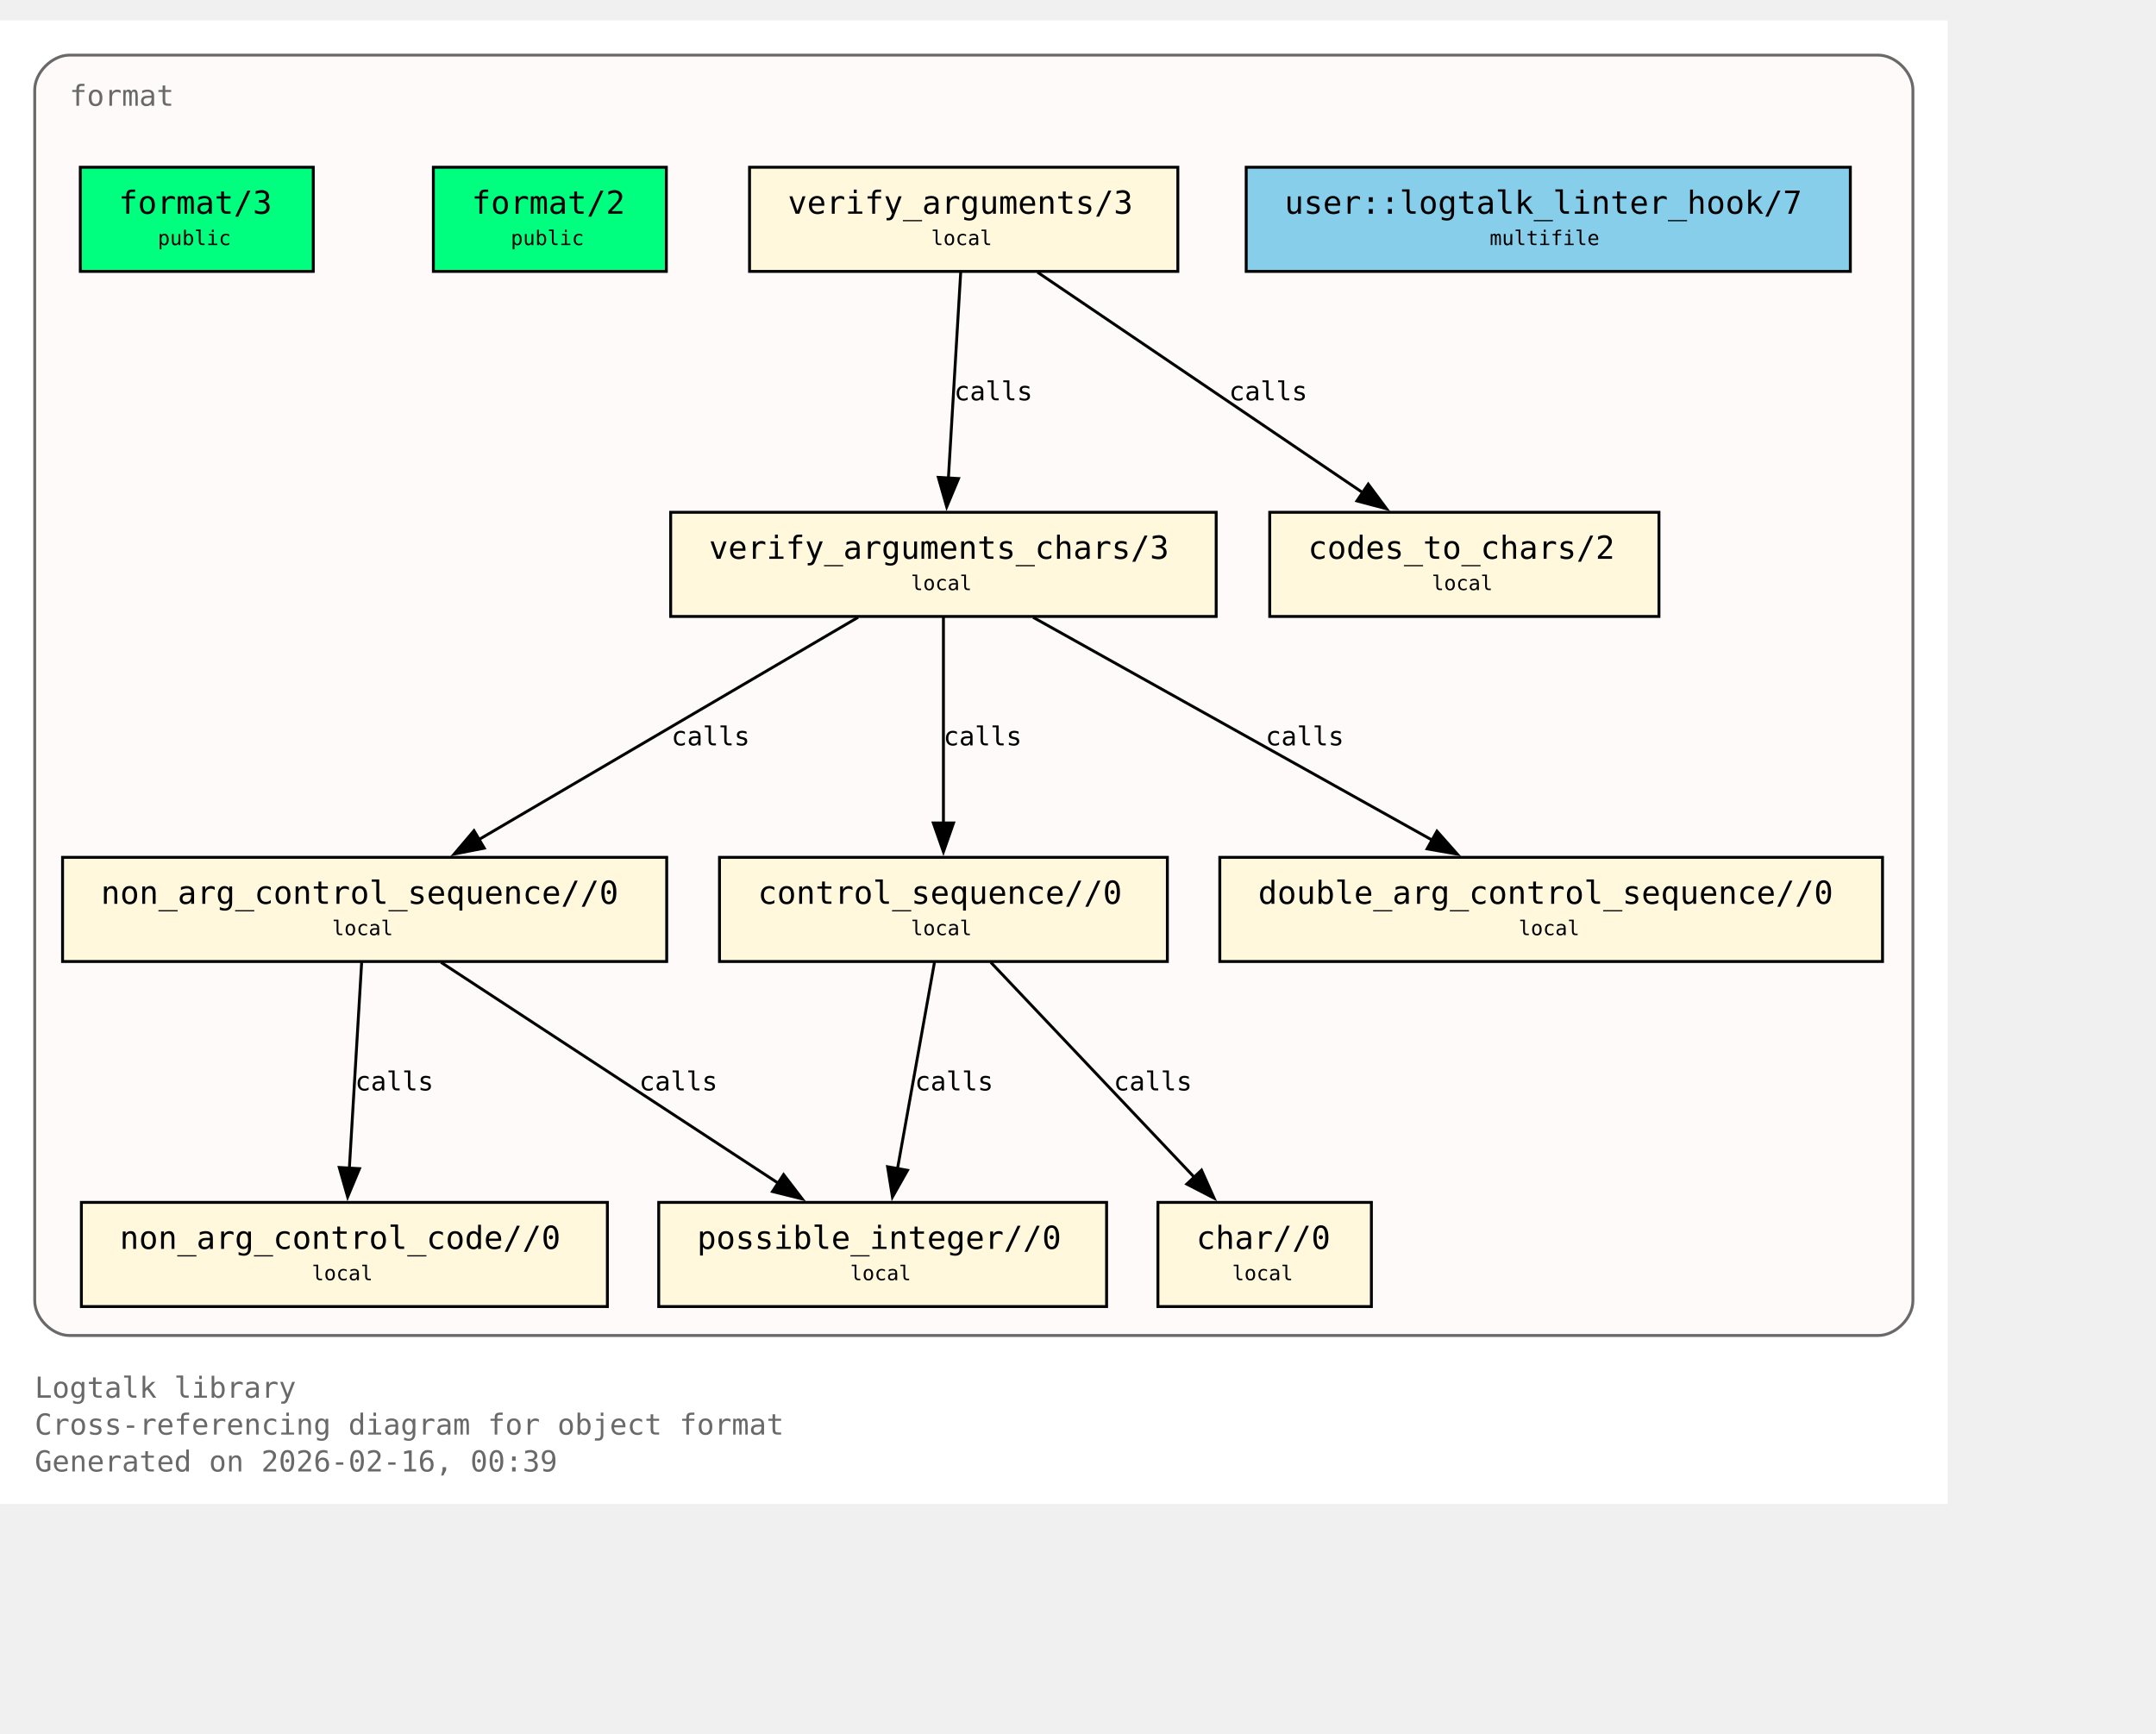
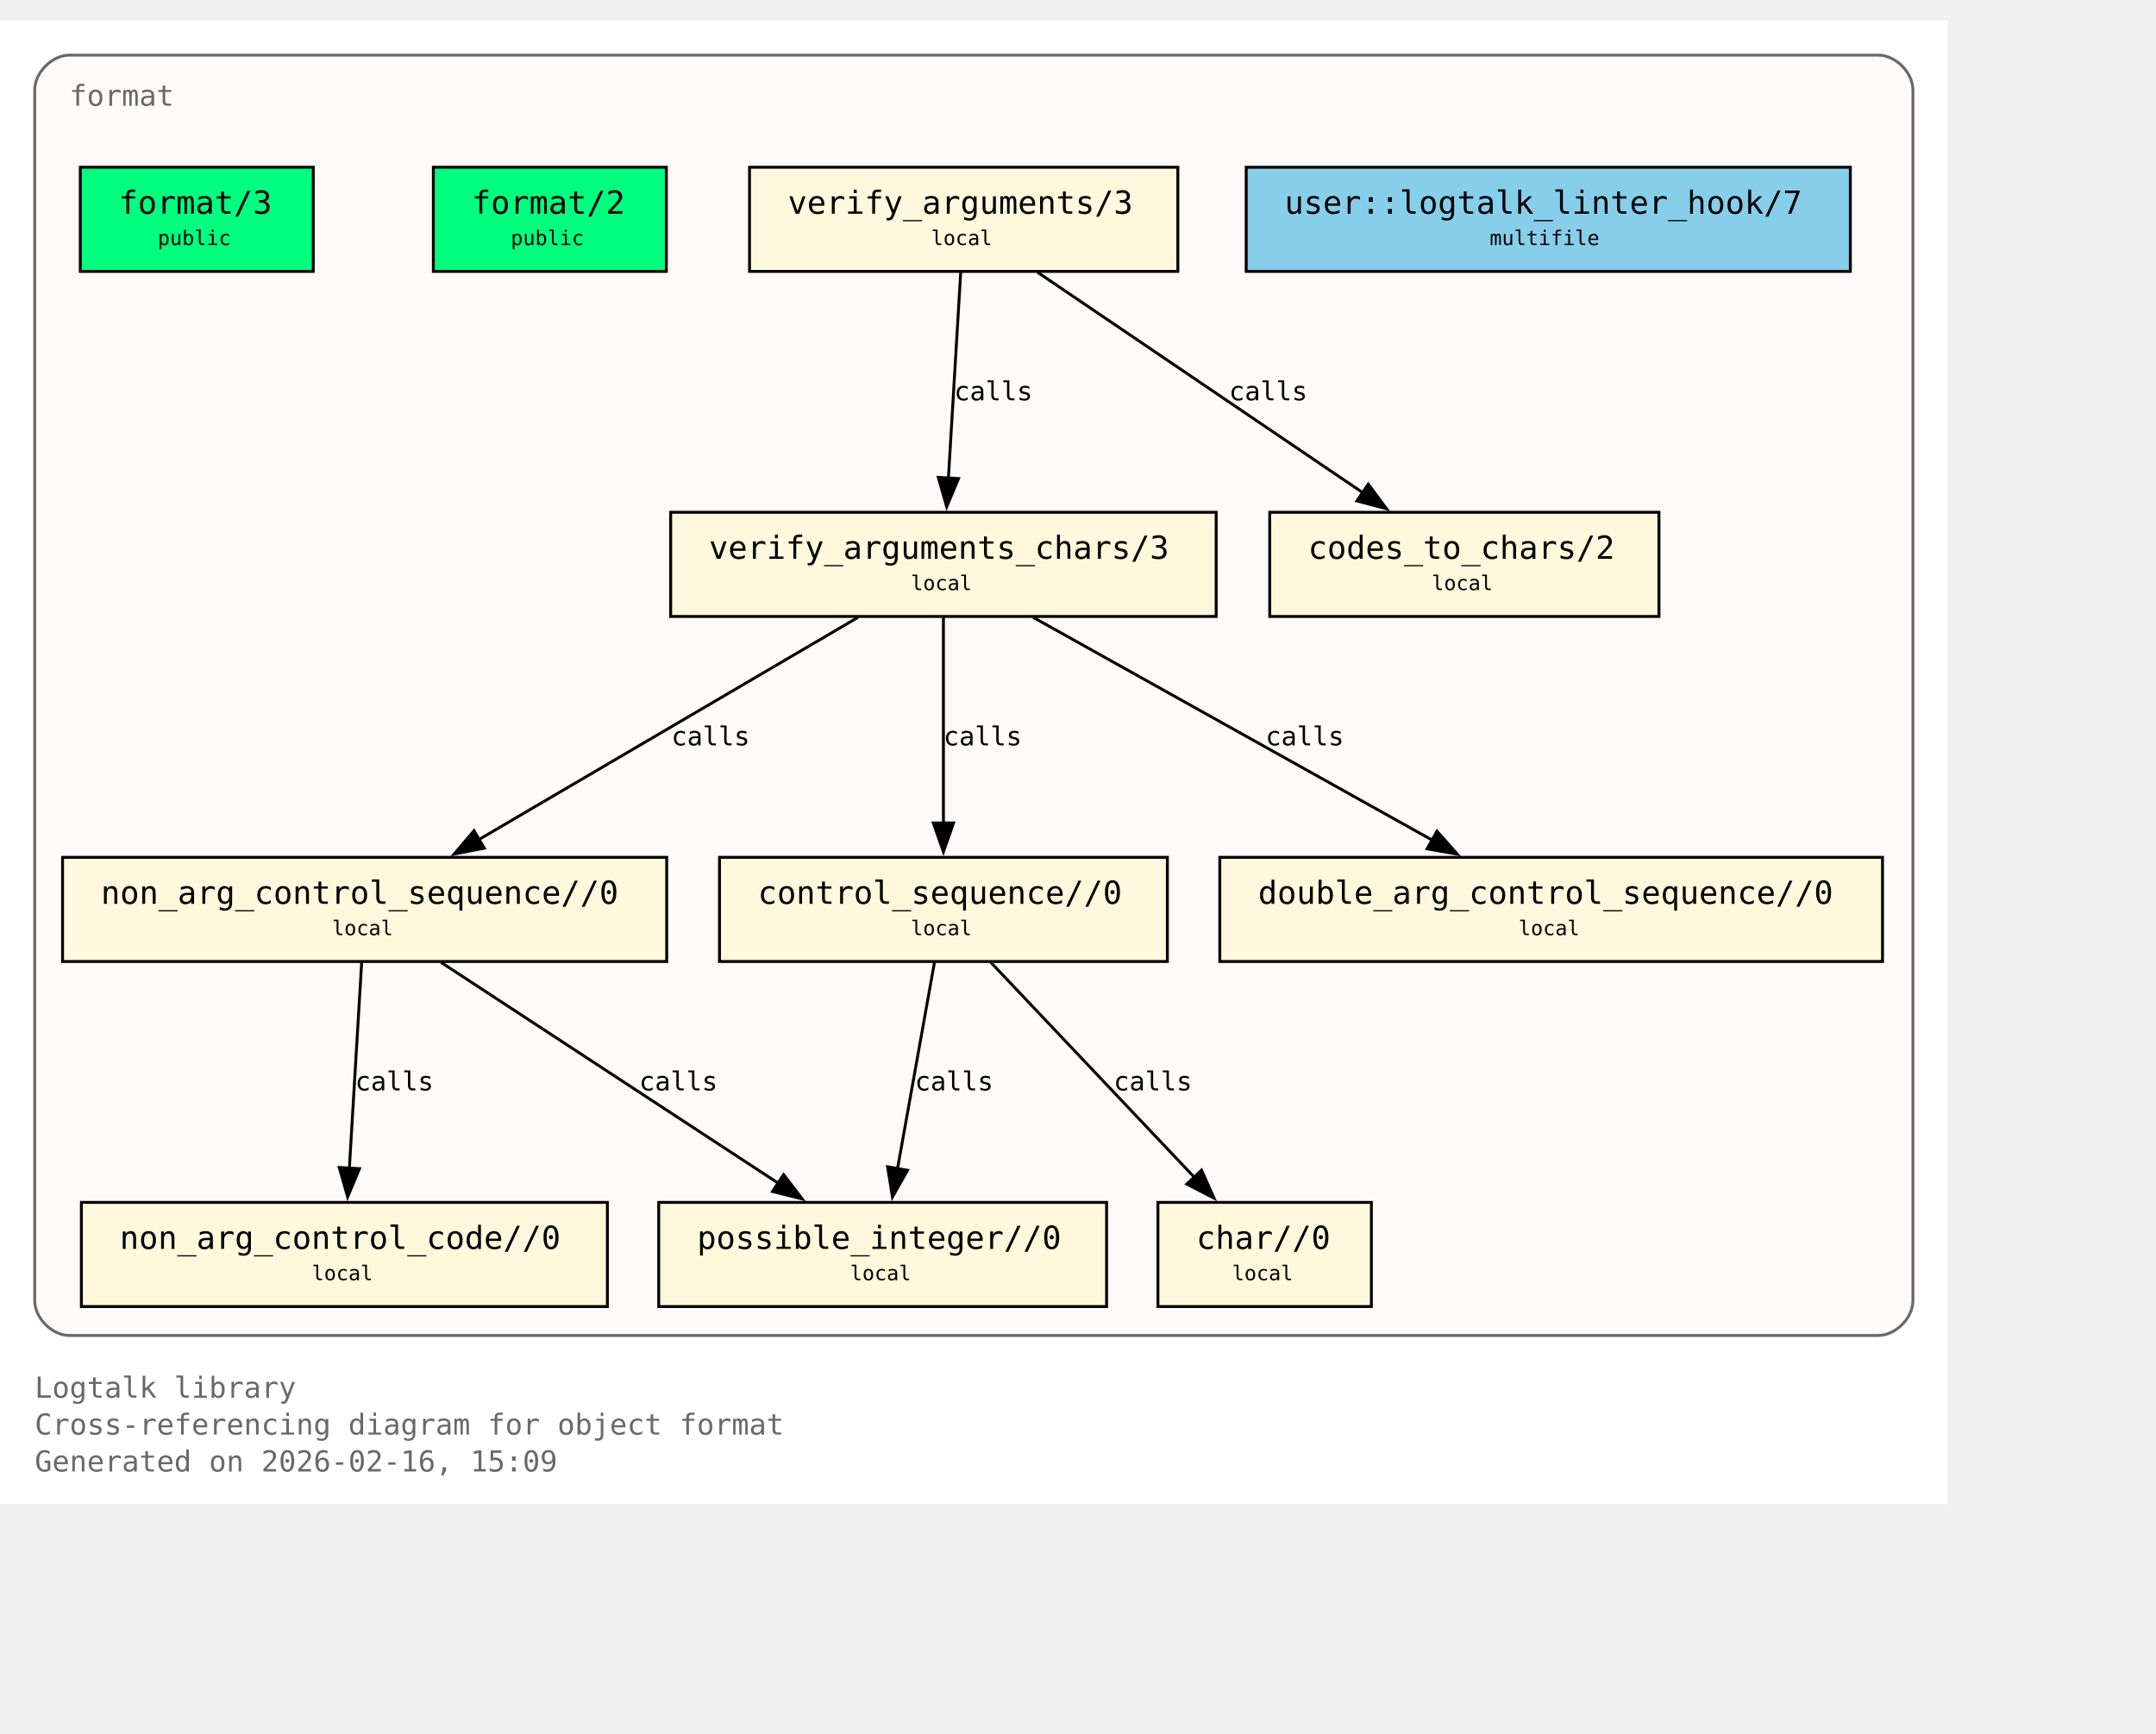
<svg xmlns="http://www.w3.org/2000/svg" xmlns:xlink="http://www.w3.org/1999/xlink" width="817pt" height="657pt" viewBox="72.00 72.00 745.00 585.00">
  <g id="graph0" class="graph" transform="scale(1 1) rotate(0) translate(76 580.75)">
    <polygon fill="white" stroke="none" points="-4,4 -4,-508.75 669,-508.75 669,4 -4,4" />
    <text xml:space="preserve" text-anchor="start" x="8" y="-32.75" font-family="Monospace" font-size="10.00" fill="dimgray">Logtalk library</text>
    <text xml:space="preserve" text-anchor="start" x="8" y="-20" font-family="Monospace" font-size="10.00" fill="dimgray">Cross-referencing diagram for object format</text>
-     <text xml:space="preserve" text-anchor="start" x="8" y="-7.25" font-family="Monospace" font-size="10.00" fill="dimgray">Generated on 2026-02-16, 00:39</text>
+     <text xml:space="preserve" text-anchor="start" x="8" y="-7.25" font-family="Monospace" font-size="10.00" fill="dimgray">Generated on 2026-02-16, 15:09</text>
    <g id="clust1" class="cluster">
      <g id="a_clust1">
        <a xlink:title="format">
          <path fill="snow" stroke="dimgray" d="M20,-54.25C20,-54.25 645,-54.25 645,-54.25 651,-54.25 657,-60.25 657,-66.25 657,-66.25 657,-484.75 657,-484.75 657,-490.75 651,-496.75 645,-496.75 645,-496.75 20,-496.75 20,-496.75 14,-496.75 8,-490.75 8,-484.75 8,-484.75 8,-66.25 8,-66.25 8,-60.25 14,-54.25 20,-54.25" />
          <g id="a_clust1_0">
-             <a xlink:href="https://github.com/LogtalkDotOrg/logtalk3/tree/e8e34c486c2e92794eca98976cf4bbeec434bb15/library/format/format.lgt#L22" xlink:title="https://github.com/LogtalkDotOrg/logtalk3/tree/e8e34c486c2e92794eca98976cf4bbeec434bb15/library/format/format.lgt#L22">
+             <a xlink:href="https://github.com/LogtalkDotOrg/logtalk3/tree/6618bfdc7feac6980d1c077e8f613bd9b3f0827a/library/format/format.lgt#L22" xlink:title="https://github.com/LogtalkDotOrg/logtalk3/tree/6618bfdc7feac6980d1c077e8f613bd9b3f0827a/library/format/format.lgt#L22">
              <text xml:space="preserve" text-anchor="start" x="20" y="-479.25" font-family="Monospace" font-size="10.00" fill="dimgray">format</text>
            </a>
          </g>
        </a>
      </g>
    </g>
    <g id="node1" class="node">
      <polygon fill="springgreen" stroke="black" points="104.25,-458 23.75,-458 23.75,-422 104.25,-422 104.25,-458" />
      <text xml:space="preserve" text-anchor="start" x="31.75" y="-442.7" font-family="Monospace" font-size="9.00"> </text>
      <g id="a_node1_1">
-         <a xlink:href="https://github.com/LogtalkDotOrg/logtalk3/tree/e8e34c486c2e92794eca98976cf4bbeec434bb15/library/format/format.lgt#L31" xlink:title="https://github.com/LogtalkDotOrg/logtalk3/tree/e8e34c486c2e92794eca98976cf4bbeec434bb15/library/format/format.lgt#L31">
+         <a xlink:href="https://github.com/LogtalkDotOrg/logtalk3/tree/6618bfdc7feac6980d1c077e8f613bd9b3f0827a/library/format/format.lgt#L31" xlink:title="https://github.com/LogtalkDotOrg/logtalk3/tree/6618bfdc7feac6980d1c077e8f613bd9b3f0827a/library/format/format.lgt#L31">
          <text xml:space="preserve" text-anchor="start" x="37" y="-441.93" font-family="Monospace" font-size="11.00">format/3</text>
        </a>
      </g>
      <text xml:space="preserve" text-anchor="start" x="91" y="-442.7" font-family="Monospace" font-size="9.00"> </text>
      <text xml:space="preserve" text-anchor="start" x="31.75" y="-430.32" font-family="Monospace" font-size="9.00"> </text>
      <text xml:space="preserve" text-anchor="start" x="50.5" y="-431.1" font-family="Monospace" font-size="7.00">public</text>
      <text xml:space="preserve" text-anchor="start" x="91" y="-430.32" font-family="Monospace" font-size="9.00"> </text>
    </g>
    <g id="node2" class="node">
      <polygon fill="springgreen" stroke="black" points="226.25,-458 145.75,-458 145.75,-422 226.25,-422 226.25,-458" />
      <text xml:space="preserve" text-anchor="start" x="153.75" y="-442.7" font-family="Monospace" font-size="9.00"> </text>
      <g id="a_node2_2">
-         <a xlink:href="https://github.com/LogtalkDotOrg/logtalk3/tree/e8e34c486c2e92794eca98976cf4bbeec434bb15/library/format/format.lgt#L40" xlink:title="https://github.com/LogtalkDotOrg/logtalk3/tree/e8e34c486c2e92794eca98976cf4bbeec434bb15/library/format/format.lgt#L40">
+         <a xlink:href="https://github.com/LogtalkDotOrg/logtalk3/tree/6618bfdc7feac6980d1c077e8f613bd9b3f0827a/library/format/format.lgt#L40" xlink:title="https://github.com/LogtalkDotOrg/logtalk3/tree/6618bfdc7feac6980d1c077e8f613bd9b3f0827a/library/format/format.lgt#L40">
          <text xml:space="preserve" text-anchor="start" x="159" y="-441.93" font-family="Monospace" font-size="11.00">format/2</text>
        </a>
      </g>
      <text xml:space="preserve" text-anchor="start" x="213" y="-442.7" font-family="Monospace" font-size="9.00"> </text>
      <text xml:space="preserve" text-anchor="start" x="153.75" y="-430.32" font-family="Monospace" font-size="9.00"> </text>
      <text xml:space="preserve" text-anchor="start" x="172.5" y="-431.1" font-family="Monospace" font-size="7.00">public</text>
      <text xml:space="preserve" text-anchor="start" x="213" y="-430.32" font-family="Monospace" font-size="9.00"> </text>
    </g>
    <g id="node3" class="node">
      <polygon fill="cornsilk" stroke="black" points="403,-458 255,-458 255,-422 403,-422 403,-458" />
      <text xml:space="preserve" text-anchor="start" x="263" y="-442.7" font-family="Monospace" font-size="9.00"> </text>
      <g id="a_node3_3">
-         <a xlink:href="https://github.com/LogtalkDotOrg/logtalk3/tree/e8e34c486c2e92794eca98976cf4bbeec434bb15/library/format/format.lgt#L123" xlink:title="https://github.com/LogtalkDotOrg/logtalk3/tree/e8e34c486c2e92794eca98976cf4bbeec434bb15/library/format/format.lgt#L123">
+         <a xlink:href="https://github.com/LogtalkDotOrg/logtalk3/tree/6618bfdc7feac6980d1c077e8f613bd9b3f0827a/library/format/format.lgt#L123" xlink:title="https://github.com/LogtalkDotOrg/logtalk3/tree/6618bfdc7feac6980d1c077e8f613bd9b3f0827a/library/format/format.lgt#L123">
          <text xml:space="preserve" text-anchor="start" x="268.25" y="-441.93" font-family="Monospace" font-size="11.00">verify_arguments/3</text>
        </a>
      </g>
      <text xml:space="preserve" text-anchor="start" x="389.75" y="-442.7" font-family="Monospace" font-size="9.00"> </text>
      <text xml:space="preserve" text-anchor="start" x="263" y="-430.32" font-family="Monospace" font-size="9.00"> </text>
      <text xml:space="preserve" text-anchor="start" x="317.75" y="-431.1" font-family="Monospace" font-size="7.00">local</text>
      <text xml:space="preserve" text-anchor="start" x="389.75" y="-430.32" font-family="Monospace" font-size="9.00"> </text>
    </g>
    <g id="node4" class="node">
      <polygon fill="cornsilk" stroke="black" points="416.25,-338.75 227.75,-338.75 227.75,-302.75 416.25,-302.75 416.25,-338.75" />
      <text xml:space="preserve" text-anchor="start" x="235.75" y="-323.45" font-family="Monospace" font-size="9.00"> </text>
      <g id="a_node4_4">
-         <a xlink:href="https://github.com/LogtalkDotOrg/logtalk3/tree/e8e34c486c2e92794eca98976cf4bbeec434bb15/library/format/format.lgt#L140" xlink:title="https://github.com/LogtalkDotOrg/logtalk3/tree/e8e34c486c2e92794eca98976cf4bbeec434bb15/library/format/format.lgt#L140">
+         <a xlink:href="https://github.com/LogtalkDotOrg/logtalk3/tree/6618bfdc7feac6980d1c077e8f613bd9b3f0827a/library/format/format.lgt#L140" xlink:title="https://github.com/LogtalkDotOrg/logtalk3/tree/6618bfdc7feac6980d1c077e8f613bd9b3f0827a/library/format/format.lgt#L140">
          <text xml:space="preserve" text-anchor="start" x="241" y="-322.68" font-family="Monospace" font-size="11.00">verify_arguments_chars/3</text>
        </a>
      </g>
      <text xml:space="preserve" text-anchor="start" x="403" y="-323.45" font-family="Monospace" font-size="9.00"> </text>
      <text xml:space="preserve" text-anchor="start" x="235.75" y="-311.07" font-family="Monospace" font-size="9.00"> </text>
      <text xml:space="preserve" text-anchor="start" x="310.75" y="-311.85" font-family="Monospace" font-size="7.00">local</text>
      <text xml:space="preserve" text-anchor="start" x="403" y="-311.07" font-family="Monospace" font-size="9.00"> </text>
    </g>
    <g id="edge1" class="edge">
      <g id="a_edge1">
-         <a xlink:href="https://github.com/LogtalkDotOrg/logtalk3/tree/e8e34c486c2e92794eca98976cf4bbeec434bb15/library/format/format.lgt#L127" xlink:title="calls">
+         <a xlink:href="https://github.com/LogtalkDotOrg/logtalk3/tree/6618bfdc7feac6980d1c077e8f613bd9b3f0827a/library/format/format.lgt#L127" xlink:title="calls">
          <path fill="none" stroke="black" d="M327.97,-421.7C326.85,-403 325.05,-372.87 323.72,-350.58" />
          <polygon fill="black" stroke="black" points="327.22,-350.41 323.13,-340.63 320.23,-350.82 327.22,-350.41" />
        </a>
      </g>
      <g id="a_edge1-label">
-         <a xlink:href="https://github.com/LogtalkDotOrg/logtalk3/tree/e8e34c486c2e92794eca98976cf4bbeec434bb15/library/format/format.lgt#L127" xlink:title="https://github.com/LogtalkDotOrg/logtalk3/tree/e8e34c486c2e92794eca98976cf4bbeec434bb15/library/format/format.lgt#L127">
+         <a xlink:href="https://github.com/LogtalkDotOrg/logtalk3/tree/6618bfdc7feac6980d1c077e8f613bd9b3f0827a/library/format/format.lgt#L127" xlink:title="https://github.com/LogtalkDotOrg/logtalk3/tree/6618bfdc7feac6980d1c077e8f613bd9b3f0827a/library/format/format.lgt#L127">
          <text xml:space="preserve" text-anchor="start" x="325.71" y="-377.45" font-family="Monospace" font-size="9.00">calls</text>
        </a>
      </g>
    </g>
    <g id="node11" class="node">
      <polygon fill="cornsilk" stroke="black" points="569.25,-338.75 434.75,-338.75 434.75,-302.75 569.25,-302.75 569.25,-338.75" />
      <text xml:space="preserve" text-anchor="start" x="442.75" y="-323.45" font-family="Monospace" font-size="9.00"> </text>
      <g id="a_node11_5">
-         <a xlink:href="https://github.com/LogtalkDotOrg/logtalk3/tree/e8e34c486c2e92794eca98976cf4bbeec434bb15/library/format/format.lgt#L193" xlink:title="https://github.com/LogtalkDotOrg/logtalk3/tree/e8e34c486c2e92794eca98976cf4bbeec434bb15/library/format/format.lgt#L193">
+         <a xlink:href="https://github.com/LogtalkDotOrg/logtalk3/tree/6618bfdc7feac6980d1c077e8f613bd9b3f0827a/library/format/format.lgt#L193" xlink:title="https://github.com/LogtalkDotOrg/logtalk3/tree/6618bfdc7feac6980d1c077e8f613bd9b3f0827a/library/format/format.lgt#L193">
          <text xml:space="preserve" text-anchor="start" x="448" y="-322.68" font-family="Monospace" font-size="11.00">codes_to_chars/2</text>
        </a>
      </g>
      <text xml:space="preserve" text-anchor="start" x="556" y="-323.45" font-family="Monospace" font-size="9.00"> </text>
      <text xml:space="preserve" text-anchor="start" x="442.75" y="-311.07" font-family="Monospace" font-size="9.00"> </text>
      <text xml:space="preserve" text-anchor="start" x="490.75" y="-311.85" font-family="Monospace" font-size="7.00">local</text>
      <text xml:space="preserve" text-anchor="start" x="556" y="-311.07" font-family="Monospace" font-size="9.00"> </text>
    </g>
    <g id="edge2" class="edge">
      <g id="a_edge2">
-         <a xlink:href="https://github.com/LogtalkDotOrg/logtalk3/tree/e8e34c486c2e92794eca98976cf4bbeec434bb15/library/format/format.lgt#L127" xlink:title="calls">
+         <a xlink:href="https://github.com/LogtalkDotOrg/logtalk3/tree/6618bfdc7feac6980d1c077e8f613bd9b3f0827a/library/format/format.lgt#L127" xlink:title="calls">
          <path fill="none" stroke="black" d="M354.53,-421.7C384.3,-401.52 433.67,-368.06 467,-345.47" />
          <polygon fill="black" stroke="black" points="468.8,-348.48 475.12,-339.97 464.87,-342.68 468.8,-348.48" />
        </a>
      </g>
      <g id="a_edge2-label">
-         <a xlink:href="https://github.com/LogtalkDotOrg/logtalk3/tree/e8e34c486c2e92794eca98976cf4bbeec434bb15/library/format/format.lgt#L127" xlink:title="https://github.com/LogtalkDotOrg/logtalk3/tree/e8e34c486c2e92794eca98976cf4bbeec434bb15/library/format/format.lgt#L127">
+         <a xlink:href="https://github.com/LogtalkDotOrg/logtalk3/tree/6618bfdc7feac6980d1c077e8f613bd9b3f0827a/library/format/format.lgt#L127" xlink:title="https://github.com/LogtalkDotOrg/logtalk3/tree/6618bfdc7feac6980d1c077e8f613bd9b3f0827a/library/format/format.lgt#L127">
          <text xml:space="preserve" text-anchor="start" x="420.69" y="-377.45" font-family="Monospace" font-size="9.00">calls</text>
        </a>
      </g>
    </g>
    <g id="node5" class="node">
      <polygon fill="cornsilk" stroke="black" points="226.38,-219.5 17.62,-219.5 17.62,-183.5 226.38,-183.5 226.38,-219.5" />
      <text xml:space="preserve" text-anchor="start" x="25.62" y="-204.2" font-family="Monospace" font-size="9.00"> </text>
      <g id="a_node5_6">
-         <a xlink:href="https://github.com/LogtalkDotOrg/logtalk3/tree/e8e34c486c2e92794eca98976cf4bbeec434bb15/library/format/format.lgt#L163" xlink:title="https://github.com/LogtalkDotOrg/logtalk3/tree/e8e34c486c2e92794eca98976cf4bbeec434bb15/library/format/format.lgt#L163">
+         <a xlink:href="https://github.com/LogtalkDotOrg/logtalk3/tree/6618bfdc7feac6980d1c077e8f613bd9b3f0827a/library/format/format.lgt#L163" xlink:title="https://github.com/LogtalkDotOrg/logtalk3/tree/6618bfdc7feac6980d1c077e8f613bd9b3f0827a/library/format/format.lgt#L163">
          <text xml:space="preserve" text-anchor="start" x="30.88" y="-203.43" font-family="Monospace" font-size="11.00">non_arg_control_sequence//0</text>
        </a>
      </g>
      <text xml:space="preserve" text-anchor="start" x="213.12" y="-204.2" font-family="Monospace" font-size="9.00"> </text>
      <text xml:space="preserve" text-anchor="start" x="25.62" y="-191.82" font-family="Monospace" font-size="9.00"> </text>
      <text xml:space="preserve" text-anchor="start" x="110.75" y="-192.6" font-family="Monospace" font-size="7.00">local</text>
      <text xml:space="preserve" text-anchor="start" x="213.12" y="-191.82" font-family="Monospace" font-size="9.00"> </text>
    </g>
    <g id="edge3" class="edge">
      <g id="a_edge3">
-         <a xlink:href="https://github.com/LogtalkDotOrg/logtalk3/tree/e8e34c486c2e92794eca98976cf4bbeec434bb15/library/format/format.lgt#L142" xlink:title="calls">
+         <a xlink:href="https://github.com/LogtalkDotOrg/logtalk3/tree/6618bfdc7feac6980d1c077e8f613bd9b3f0827a/library/format/format.lgt#L142" xlink:title="calls">
          <path fill="none" stroke="black" d="M292.49,-302.45C257.78,-282.1 200.01,-248.23 161.47,-225.64" />
          <polygon fill="black" stroke="black" points="163.33,-222.68 152.94,-220.64 159.79,-228.71 163.33,-222.68" />
        </a>
      </g>
      <g id="a_edge3-label">
-         <a xlink:href="https://github.com/LogtalkDotOrg/logtalk3/tree/e8e34c486c2e92794eca98976cf4bbeec434bb15/library/format/format.lgt#L142" xlink:title="https://github.com/LogtalkDotOrg/logtalk3/tree/e8e34c486c2e92794eca98976cf4bbeec434bb15/library/format/format.lgt#L142">
+         <a xlink:href="https://github.com/LogtalkDotOrg/logtalk3/tree/6618bfdc7feac6980d1c077e8f613bd9b3f0827a/library/format/format.lgt#L142" xlink:title="https://github.com/LogtalkDotOrg/logtalk3/tree/6618bfdc7feac6980d1c077e8f613bd9b3f0827a/library/format/format.lgt#L142">
          <text xml:space="preserve" text-anchor="start" x="228" y="-258.2" font-family="Monospace" font-size="9.00">calls</text>
        </a>
      </g>
    </g>
    <g id="node7" class="node">
      <polygon fill="cornsilk" stroke="black" points="399.38,-219.5 244.62,-219.5 244.62,-183.5 399.38,-183.5 399.38,-219.5" />
      <text xml:space="preserve" text-anchor="start" x="252.62" y="-204.2" font-family="Monospace" font-size="9.00"> </text>
      <g id="a_node7_7">
-         <a xlink:href="https://github.com/LogtalkDotOrg/logtalk3/tree/e8e34c486c2e92794eca98976cf4bbeec434bb15/library/format/format.lgt#L179" xlink:title="https://github.com/LogtalkDotOrg/logtalk3/tree/e8e34c486c2e92794eca98976cf4bbeec434bb15/library/format/format.lgt#L179">
+         <a xlink:href="https://github.com/LogtalkDotOrg/logtalk3/tree/6618bfdc7feac6980d1c077e8f613bd9b3f0827a/library/format/format.lgt#L179" xlink:title="https://github.com/LogtalkDotOrg/logtalk3/tree/6618bfdc7feac6980d1c077e8f613bd9b3f0827a/library/format/format.lgt#L179">
          <text xml:space="preserve" text-anchor="start" x="257.88" y="-203.43" font-family="Monospace" font-size="11.00">control_sequence//0</text>
        </a>
      </g>
      <text xml:space="preserve" text-anchor="start" x="386.12" y="-204.2" font-family="Monospace" font-size="9.00"> </text>
      <text xml:space="preserve" text-anchor="start" x="252.62" y="-191.82" font-family="Monospace" font-size="9.00"> </text>
      <text xml:space="preserve" text-anchor="start" x="310.75" y="-192.6" font-family="Monospace" font-size="7.00">local</text>
      <text xml:space="preserve" text-anchor="start" x="386.12" y="-191.82" font-family="Monospace" font-size="9.00"> </text>
    </g>
    <g id="edge5" class="edge">
      <g id="a_edge5">
-         <a xlink:href="https://github.com/LogtalkDotOrg/logtalk3/tree/e8e34c486c2e92794eca98976cf4bbeec434bb15/library/format/format.lgt#L149" xlink:title="calls">
+         <a xlink:href="https://github.com/LogtalkDotOrg/logtalk3/tree/6618bfdc7feac6980d1c077e8f613bd9b3f0827a/library/format/format.lgt#L149" xlink:title="calls">
          <path fill="none" stroke="black" d="M322,-302.45C322,-283.75 322,-253.62 322,-231.33" />
          <polygon fill="black" stroke="black" points="325.5,-231.39 322,-221.39 318.5,-231.39 325.5,-231.39" />
        </a>
      </g>
      <g id="a_edge5-label">
-         <a xlink:href="https://github.com/LogtalkDotOrg/logtalk3/tree/e8e34c486c2e92794eca98976cf4bbeec434bb15/library/format/format.lgt#L149" xlink:title="https://github.com/LogtalkDotOrg/logtalk3/tree/e8e34c486c2e92794eca98976cf4bbeec434bb15/library/format/format.lgt#L149">
+         <a xlink:href="https://github.com/LogtalkDotOrg/logtalk3/tree/6618bfdc7feac6980d1c077e8f613bd9b3f0827a/library/format/format.lgt#L149" xlink:title="https://github.com/LogtalkDotOrg/logtalk3/tree/6618bfdc7feac6980d1c077e8f613bd9b3f0827a/library/format/format.lgt#L149">
          <text xml:space="preserve" text-anchor="start" x="322" y="-258.2" font-family="Monospace" font-size="9.00">calls</text>
        </a>
      </g>
    </g>
    <g id="node10" class="node">
      <polygon fill="cornsilk" stroke="black" points="646.5,-219.5 417.5,-219.5 417.5,-183.5 646.5,-183.5 646.5,-219.5" />
      <text xml:space="preserve" text-anchor="start" x="425.5" y="-204.2" font-family="Monospace" font-size="9.00"> </text>
      <g id="a_node10_8">
-         <a xlink:href="https://github.com/LogtalkDotOrg/logtalk3/tree/e8e34c486c2e92794eca98976cf4bbeec434bb15/library/format/format.lgt#L190" xlink:title="https://github.com/LogtalkDotOrg/logtalk3/tree/e8e34c486c2e92794eca98976cf4bbeec434bb15/library/format/format.lgt#L190">
+         <a xlink:href="https://github.com/LogtalkDotOrg/logtalk3/tree/6618bfdc7feac6980d1c077e8f613bd9b3f0827a/library/format/format.lgt#L190" xlink:title="https://github.com/LogtalkDotOrg/logtalk3/tree/6618bfdc7feac6980d1c077e8f613bd9b3f0827a/library/format/format.lgt#L190">
          <text xml:space="preserve" text-anchor="start" x="430.75" y="-203.43" font-family="Monospace" font-size="11.00">double_arg_control_sequence//0</text>
        </a>
      </g>
      <text xml:space="preserve" text-anchor="start" x="633.25" y="-204.2" font-family="Monospace" font-size="9.00"> </text>
      <text xml:space="preserve" text-anchor="start" x="425.5" y="-191.82" font-family="Monospace" font-size="9.00"> </text>
      <text xml:space="preserve" text-anchor="start" x="520.75" y="-192.6" font-family="Monospace" font-size="7.00">local</text>
      <text xml:space="preserve" text-anchor="start" x="633.25" y="-191.82" font-family="Monospace" font-size="9.00"> </text>
    </g>
    <g id="edge4" class="edge">
      <g id="a_edge4">
-         <a xlink:href="https://github.com/LogtalkDotOrg/logtalk3/tree/e8e34c486c2e92794eca98976cf4bbeec434bb15/library/format/format.lgt#L146" xlink:title="calls">
+         <a xlink:href="https://github.com/LogtalkDotOrg/logtalk3/tree/6618bfdc7feac6980d1c077e8f613bd9b3f0827a/library/format/format.lgt#L146" xlink:title="calls">
          <path fill="none" stroke="black" d="M352.99,-302.45C389.59,-282.01 450.6,-247.95 491.07,-225.35" />
          <polygon fill="black" stroke="black" points="492.54,-228.54 499.57,-220.61 489.13,-222.43 492.54,-228.54" />
        </a>
      </g>
      <g id="a_edge4-label">
-         <a xlink:href="https://github.com/LogtalkDotOrg/logtalk3/tree/e8e34c486c2e92794eca98976cf4bbeec434bb15/library/format/format.lgt#L146" xlink:title="https://github.com/LogtalkDotOrg/logtalk3/tree/e8e34c486c2e92794eca98976cf4bbeec434bb15/library/format/format.lgt#L146">
+         <a xlink:href="https://github.com/LogtalkDotOrg/logtalk3/tree/6618bfdc7feac6980d1c077e8f613bd9b3f0827a/library/format/format.lgt#L146" xlink:title="https://github.com/LogtalkDotOrg/logtalk3/tree/6618bfdc7feac6980d1c077e8f613bd9b3f0827a/library/format/format.lgt#L146">
          <text xml:space="preserve" text-anchor="start" x="433.3" y="-258.2" font-family="Monospace" font-size="9.00">calls</text>
        </a>
      </g>
    </g>
    <g id="node6" class="node">
      <polygon fill="cornsilk" stroke="black" points="205.88,-100.25 24.12,-100.25 24.12,-64.25 205.88,-64.25 205.88,-100.25" />
      <text xml:space="preserve" text-anchor="start" x="32.12" y="-84.95" font-family="Monospace" font-size="9.00"> </text>
      <g id="a_node6_9">
-         <a xlink:href="https://github.com/LogtalkDotOrg/logtalk3/tree/e8e34c486c2e92794eca98976cf4bbeec434bb15/library/format/format.lgt#L170" xlink:title="https://github.com/LogtalkDotOrg/logtalk3/tree/e8e34c486c2e92794eca98976cf4bbeec434bb15/library/format/format.lgt#L170">
+         <a xlink:href="https://github.com/LogtalkDotOrg/logtalk3/tree/6618bfdc7feac6980d1c077e8f613bd9b3f0827a/library/format/format.lgt#L170" xlink:title="https://github.com/LogtalkDotOrg/logtalk3/tree/6618bfdc7feac6980d1c077e8f613bd9b3f0827a/library/format/format.lgt#L170">
          <text xml:space="preserve" text-anchor="start" x="37.38" y="-84.17" font-family="Monospace" font-size="11.00">non_arg_control_code//0</text>
        </a>
      </g>
      <text xml:space="preserve" text-anchor="start" x="192.62" y="-84.95" font-family="Monospace" font-size="9.00"> </text>
      <text xml:space="preserve" text-anchor="start" x="32.12" y="-72.58" font-family="Monospace" font-size="9.00"> </text>
      <text xml:space="preserve" text-anchor="start" x="103.75" y="-73.35" font-family="Monospace" font-size="7.00">local</text>
      <text xml:space="preserve" text-anchor="start" x="192.62" y="-72.58" font-family="Monospace" font-size="9.00"> </text>
    </g>
    <g id="edge7" class="edge">
      <g id="a_edge7">
-         <a xlink:href="https://github.com/LogtalkDotOrg/logtalk3/tree/e8e34c486c2e92794eca98976cf4bbeec434bb15/library/format/format.lgt#L167" xlink:title="calls">
+         <a xlink:href="https://github.com/LogtalkDotOrg/logtalk3/tree/6618bfdc7feac6980d1c077e8f613bd9b3f0827a/library/format/format.lgt#L167" xlink:title="calls">
          <path fill="none" stroke="black" d="M120.97,-183.2C119.85,-164.5 118.05,-134.37 116.72,-112.08" />
          <polygon fill="black" stroke="black" points="120.22,-111.91 116.13,-102.13 113.23,-112.32 120.22,-111.91" />
        </a>
      </g>
      <g id="a_edge7-label">
-         <a xlink:href="https://github.com/LogtalkDotOrg/logtalk3/tree/e8e34c486c2e92794eca98976cf4bbeec434bb15/library/format/format.lgt#L167" xlink:title="https://github.com/LogtalkDotOrg/logtalk3/tree/e8e34c486c2e92794eca98976cf4bbeec434bb15/library/format/format.lgt#L167">
+         <a xlink:href="https://github.com/LogtalkDotOrg/logtalk3/tree/6618bfdc7feac6980d1c077e8f613bd9b3f0827a/library/format/format.lgt#L167" xlink:title="https://github.com/LogtalkDotOrg/logtalk3/tree/6618bfdc7feac6980d1c077e8f613bd9b3f0827a/library/format/format.lgt#L167">
          <text xml:space="preserve" text-anchor="start" x="118.71" y="-138.95" font-family="Monospace" font-size="9.00">calls</text>
        </a>
      </g>
    </g>
    <g id="node8" class="node">
      <polygon fill="cornsilk" stroke="black" points="378.38,-100.25 223.62,-100.25 223.62,-64.25 378.38,-64.25 378.38,-100.25" />
      <text xml:space="preserve" text-anchor="start" x="231.62" y="-84.95" font-family="Monospace" font-size="9.00"> </text>
      <g id="a_node8_10">
-         <a xlink:href="https://github.com/LogtalkDotOrg/logtalk3/tree/e8e34c486c2e92794eca98976cf4bbeec434bb15/library/format/format.lgt#L182" xlink:title="https://github.com/LogtalkDotOrg/logtalk3/tree/e8e34c486c2e92794eca98976cf4bbeec434bb15/library/format/format.lgt#L182">
+         <a xlink:href="https://github.com/LogtalkDotOrg/logtalk3/tree/6618bfdc7feac6980d1c077e8f613bd9b3f0827a/library/format/format.lgt#L182" xlink:title="https://github.com/LogtalkDotOrg/logtalk3/tree/6618bfdc7feac6980d1c077e8f613bd9b3f0827a/library/format/format.lgt#L182">
          <text xml:space="preserve" text-anchor="start" x="236.88" y="-84.17" font-family="Monospace" font-size="11.00">possible_integer//0</text>
        </a>
      </g>
      <text xml:space="preserve" text-anchor="start" x="365.12" y="-84.95" font-family="Monospace" font-size="9.00"> </text>
      <text xml:space="preserve" text-anchor="start" x="231.62" y="-72.58" font-family="Monospace" font-size="9.00"> </text>
      <text xml:space="preserve" text-anchor="start" x="289.75" y="-73.35" font-family="Monospace" font-size="7.00">local</text>
      <text xml:space="preserve" text-anchor="start" x="365.12" y="-72.58" font-family="Monospace" font-size="9.00"> </text>
    </g>
    <g id="edge6" class="edge">
      <g id="a_edge6">
-         <a xlink:href="https://github.com/LogtalkDotOrg/logtalk3/tree/e8e34c486c2e92794eca98976cf4bbeec434bb15/library/format/format.lgt#L167" xlink:title="calls">
+         <a xlink:href="https://github.com/LogtalkDotOrg/logtalk3/tree/6618bfdc7feac6980d1c077e8f613bd9b3f0827a/library/format/format.lgt#L167" xlink:title="calls">
          <path fill="none" stroke="black" d="M148.41,-183.2C179.35,-162.94 230.74,-129.27 265.23,-106.68" />
          <polygon fill="black" stroke="black" points="266.77,-109.86 273.21,-101.45 262.93,-104 266.77,-109.86" />
        </a>
      </g>
      <g id="a_edge6-label">
-         <a xlink:href="https://github.com/LogtalkDotOrg/logtalk3/tree/e8e34c486c2e92794eca98976cf4bbeec434bb15/library/format/format.lgt#L167" xlink:title="https://github.com/LogtalkDotOrg/logtalk3/tree/e8e34c486c2e92794eca98976cf4bbeec434bb15/library/format/format.lgt#L167">
+         <a xlink:href="https://github.com/LogtalkDotOrg/logtalk3/tree/6618bfdc7feac6980d1c077e8f613bd9b3f0827a/library/format/format.lgt#L167" xlink:title="https://github.com/LogtalkDotOrg/logtalk3/tree/6618bfdc7feac6980d1c077e8f613bd9b3f0827a/library/format/format.lgt#L167">
          <text xml:space="preserve" text-anchor="start" x="216.87" y="-138.95" font-family="Monospace" font-size="9.00">calls</text>
        </a>
      </g>
    </g>
    <g id="edge8" class="edge">
      <g id="a_edge8">
-         <a xlink:href="https://github.com/LogtalkDotOrg/logtalk3/tree/e8e34c486c2e92794eca98976cf4bbeec434bb15/library/format/format.lgt#L179" xlink:title="calls">
+         <a xlink:href="https://github.com/LogtalkDotOrg/logtalk3/tree/6618bfdc7feac6980d1c077e8f613bd9b3f0827a/library/format/format.lgt#L179" xlink:title="calls">
          <path fill="none" stroke="black" d="M318.9,-183.2C315.54,-164.41 310.11,-134.09 306.11,-111.77" />
          <polygon fill="black" stroke="black" points="309.59,-111.34 304.38,-102.11 302.7,-112.57 309.59,-111.34" />
        </a>
      </g>
      <g id="a_edge8-label">
-         <a xlink:href="https://github.com/LogtalkDotOrg/logtalk3/tree/e8e34c486c2e92794eca98976cf4bbeec434bb15/library/format/format.lgt#L179" xlink:title="https://github.com/LogtalkDotOrg/logtalk3/tree/e8e34c486c2e92794eca98976cf4bbeec434bb15/library/format/format.lgt#L179">
+         <a xlink:href="https://github.com/LogtalkDotOrg/logtalk3/tree/6618bfdc7feac6980d1c077e8f613bd9b3f0827a/library/format/format.lgt#L179" xlink:title="https://github.com/LogtalkDotOrg/logtalk3/tree/6618bfdc7feac6980d1c077e8f613bd9b3f0827a/library/format/format.lgt#L179">
          <text xml:space="preserve" text-anchor="start" x="312.13" y="-138.95" font-family="Monospace" font-size="9.00">calls</text>
        </a>
      </g>
    </g>
    <g id="node9" class="node">
      <polygon fill="cornsilk" stroke="black" points="469.88,-100.25 396.12,-100.25 396.12,-64.25 469.88,-64.25 469.88,-100.25" />
      <text xml:space="preserve" text-anchor="start" x="404.12" y="-84.95" font-family="Monospace" font-size="9.00"> </text>
      <g id="a_node9_11">
-         <a xlink:href="https://github.com/LogtalkDotOrg/logtalk3/tree/e8e34c486c2e92794eca98976cf4bbeec434bb15/library/format/format.lgt#L187" xlink:title="https://github.com/LogtalkDotOrg/logtalk3/tree/e8e34c486c2e92794eca98976cf4bbeec434bb15/library/format/format.lgt#L187">
+         <a xlink:href="https://github.com/LogtalkDotOrg/logtalk3/tree/6618bfdc7feac6980d1c077e8f613bd9b3f0827a/library/format/format.lgt#L187" xlink:title="https://github.com/LogtalkDotOrg/logtalk3/tree/6618bfdc7feac6980d1c077e8f613bd9b3f0827a/library/format/format.lgt#L187">
          <text xml:space="preserve" text-anchor="start" x="409.38" y="-84.17" font-family="Monospace" font-size="11.00">char//0</text>
        </a>
      </g>
      <text xml:space="preserve" text-anchor="start" x="456.62" y="-84.95" font-family="Monospace" font-size="9.00"> </text>
      <text xml:space="preserve" text-anchor="start" x="404.12" y="-72.58" font-family="Monospace" font-size="9.00"> </text>
      <text xml:space="preserve" text-anchor="start" x="421.75" y="-73.35" font-family="Monospace" font-size="7.00">local</text>
      <text xml:space="preserve" text-anchor="start" x="456.62" y="-72.58" font-family="Monospace" font-size="9.00"> </text>
    </g>
    <g id="edge9" class="edge">
      <g id="a_edge9">
-         <a xlink:href="https://github.com/LogtalkDotOrg/logtalk3/tree/e8e34c486c2e92794eca98976cf4bbeec434bb15/library/format/format.lgt#L179" xlink:title="calls">
+         <a xlink:href="https://github.com/LogtalkDotOrg/logtalk3/tree/6618bfdc7feac6980d1c077e8f613bd9b3f0827a/library/format/format.lgt#L179" xlink:title="calls">
          <path fill="none" stroke="black" d="M338.38,-183.2C356.99,-163.54 387.54,-131.27 408.87,-108.74" />
          <polygon fill="black" stroke="black" points="411.18,-111.39 415.51,-101.72 406.1,-106.58 411.18,-111.39" />
        </a>
      </g>
      <g id="a_edge9-label">
-         <a xlink:href="https://github.com/LogtalkDotOrg/logtalk3/tree/e8e34c486c2e92794eca98976cf4bbeec434bb15/library/format/format.lgt#L179" xlink:title="https://github.com/LogtalkDotOrg/logtalk3/tree/e8e34c486c2e92794eca98976cf4bbeec434bb15/library/format/format.lgt#L179">
+         <a xlink:href="https://github.com/LogtalkDotOrg/logtalk3/tree/6618bfdc7feac6980d1c077e8f613bd9b3f0827a/library/format/format.lgt#L179" xlink:title="https://github.com/LogtalkDotOrg/logtalk3/tree/6618bfdc7feac6980d1c077e8f613bd9b3f0827a/library/format/format.lgt#L179">
          <text xml:space="preserve" text-anchor="start" x="380.83" y="-138.95" font-family="Monospace" font-size="9.00">calls</text>
        </a>
      </g>
    </g>
    <g id="node12" class="node">
      <polygon fill="skyblue" stroke="black" points="635.38,-458 426.62,-458 426.62,-422 635.38,-422 635.38,-458" />
      <text xml:space="preserve" text-anchor="start" x="434.62" y="-442.7" font-family="Monospace" font-size="9.00"> </text>
      <g id="a_node12_12">
-         <a xlink:href="https://github.com/LogtalkDotOrg/logtalk3/tree/e8e34c486c2e92794eca98976cf4bbeec434bb15/library/format/format.lgt#L110" xlink:title="https://github.com/LogtalkDotOrg/logtalk3/tree/e8e34c486c2e92794eca98976cf4bbeec434bb15/library/format/format.lgt#L110">
+         <a xlink:href="https://github.com/LogtalkDotOrg/logtalk3/tree/6618bfdc7feac6980d1c077e8f613bd9b3f0827a/library/format/format.lgt#L110" xlink:title="https://github.com/LogtalkDotOrg/logtalk3/tree/6618bfdc7feac6980d1c077e8f613bd9b3f0827a/library/format/format.lgt#L110">
          <text xml:space="preserve" text-anchor="start" x="439.88" y="-441.93" font-family="Monospace" font-size="11.00">user::logtalk_linter_hook/7</text>
        </a>
      </g>
      <text xml:space="preserve" text-anchor="start" x="622.12" y="-442.7" font-family="Monospace" font-size="9.00"> </text>
      <text xml:space="preserve" text-anchor="start" x="434.62" y="-430.32" font-family="Monospace" font-size="9.00"> </text>
      <text xml:space="preserve" text-anchor="start" x="510.75" y="-431.1" font-family="Monospace" font-size="7.00">multifile</text>
      <text xml:space="preserve" text-anchor="start" x="622.12" y="-430.32" font-family="Monospace" font-size="9.00"> </text>
    </g>
  </g>
</svg>
